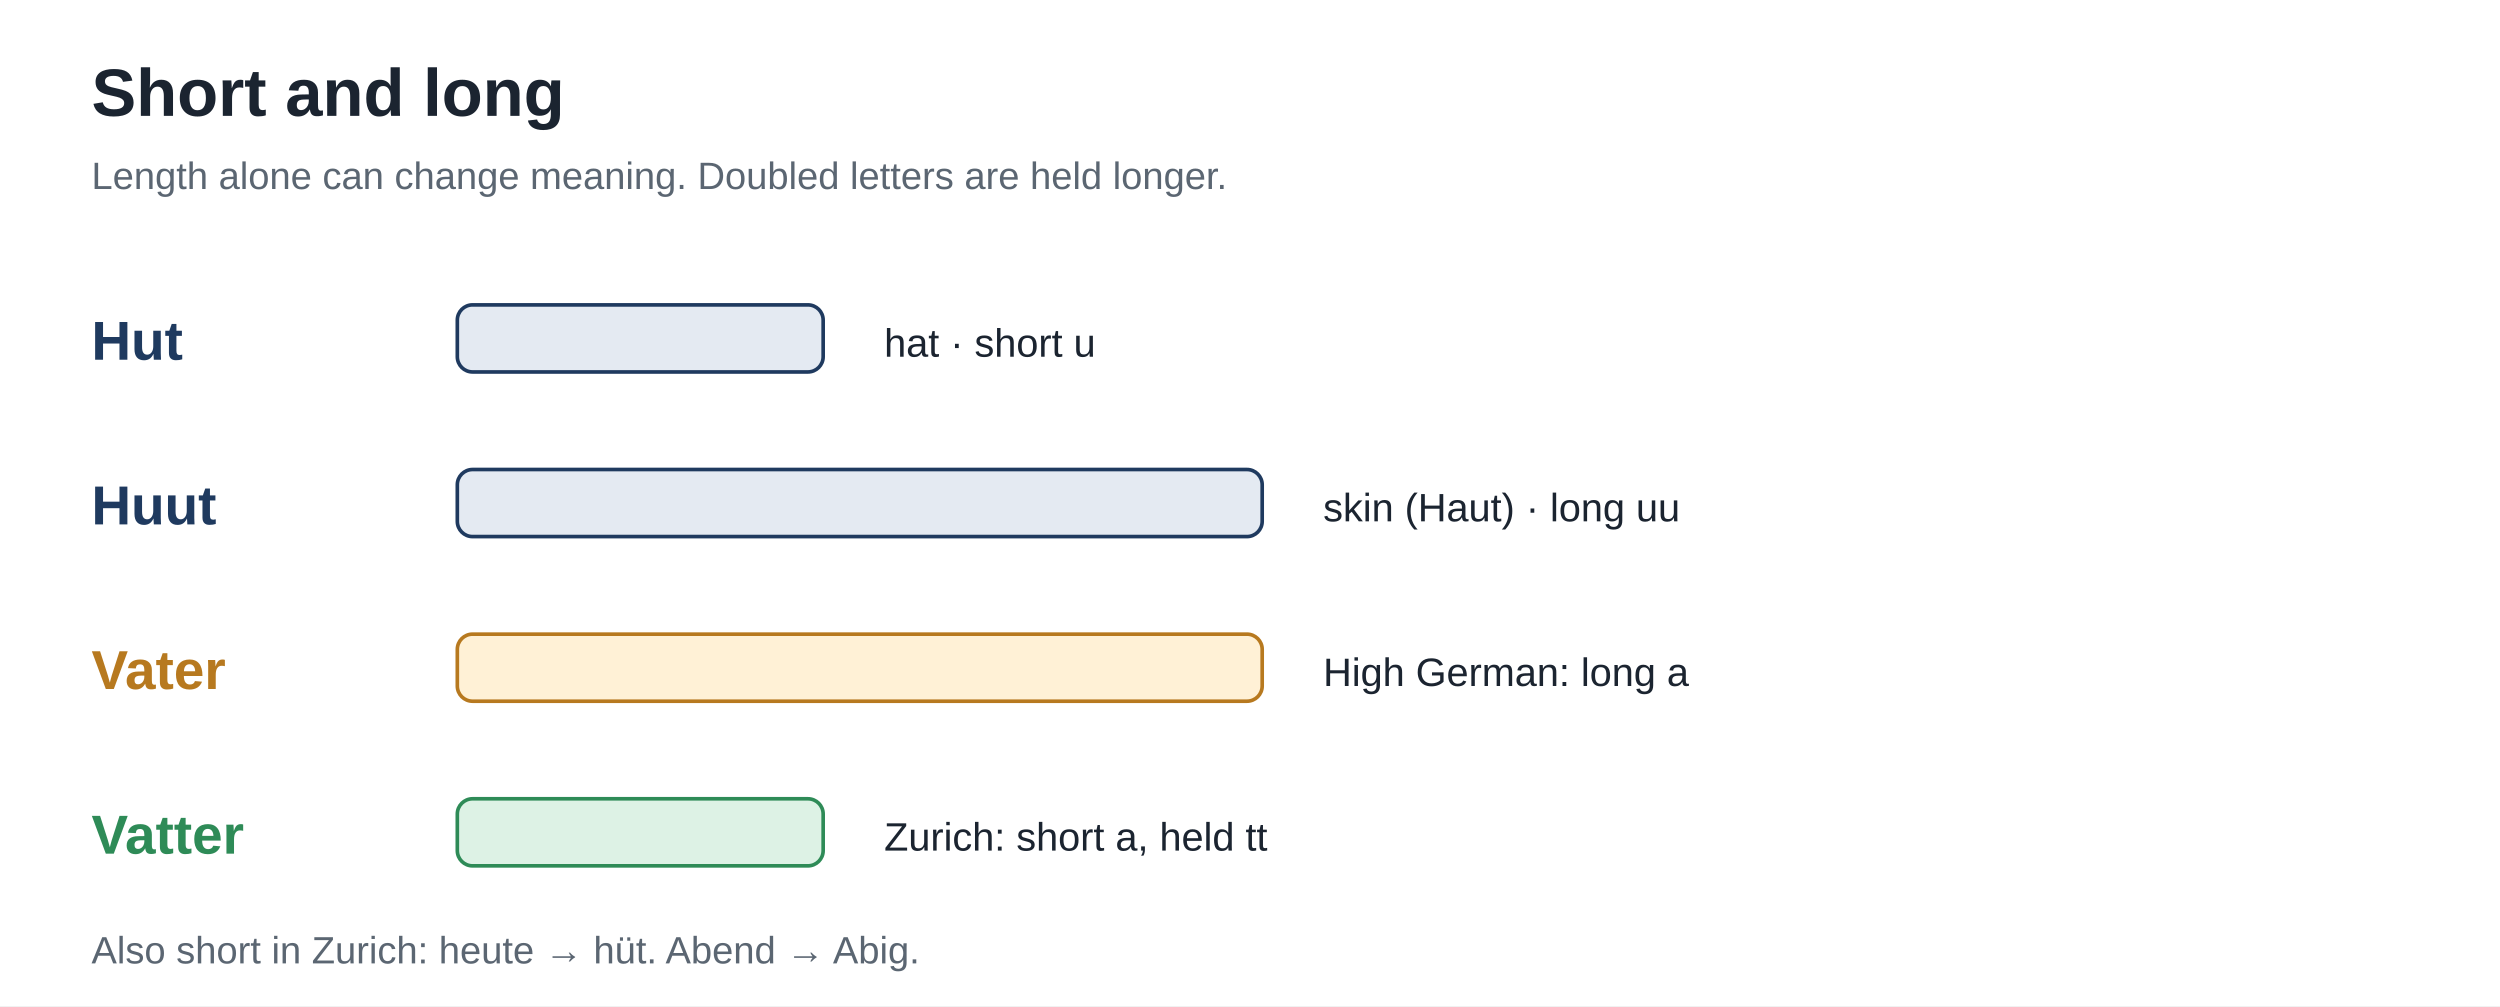
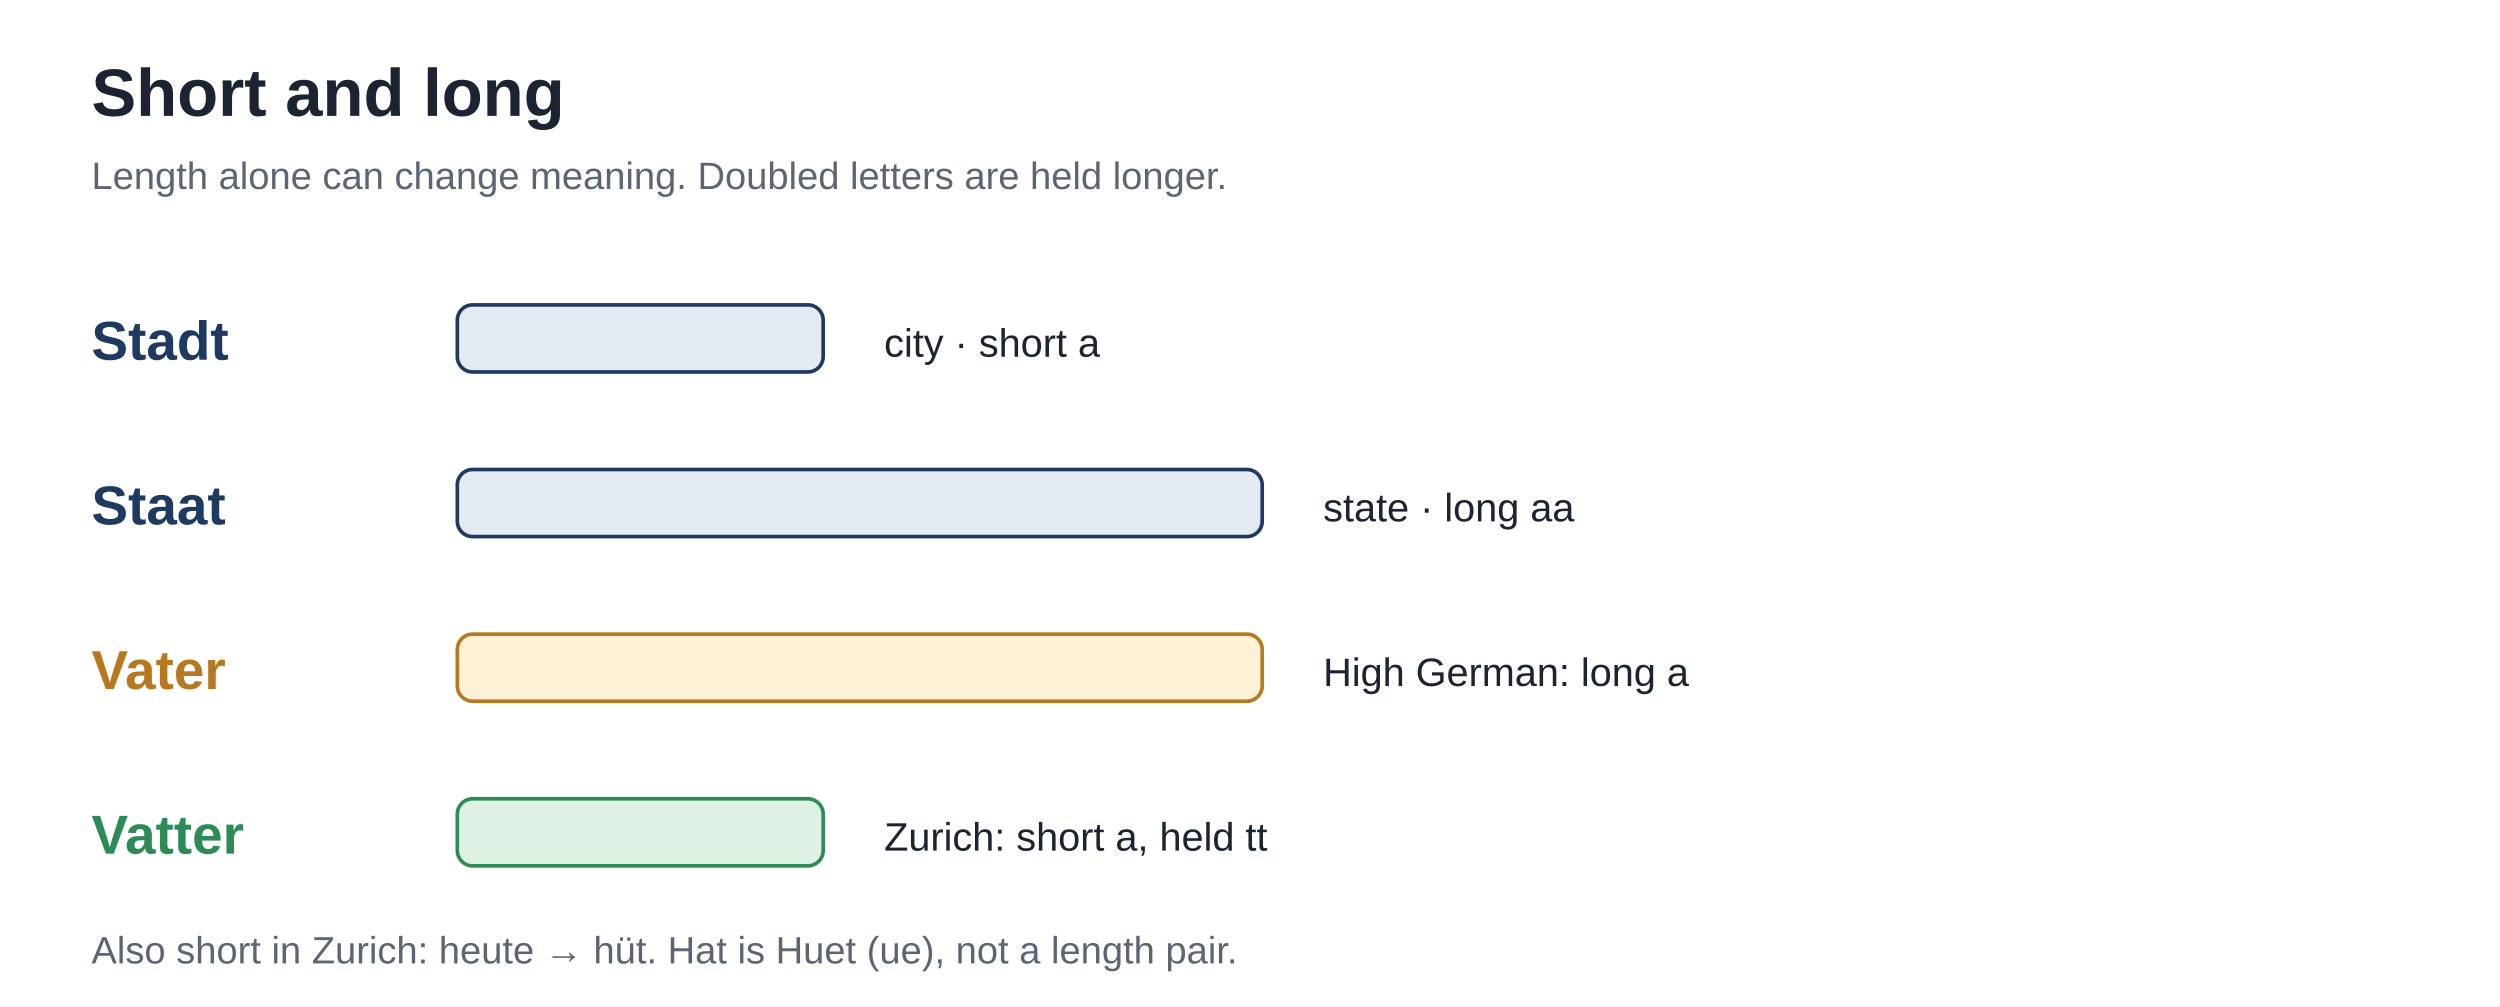
<svg xmlns="http://www.w3.org/2000/svg" viewBox="0 0 820 330" font-family="Atkinson Hyperlegible, Arial, Helvetica, sans-serif">
  <rect width="820" height="330" fill="#FFFFFF" />
  <defs>
    <marker id="ar" viewBox="0 0 10 10" refX="9" refY="5" markerWidth="7" markerHeight="7" orient="auto-start-reverse">
      <path d="M0,0 L10,5 L0,10 z" fill="#5B6672" />
    </marker>
  </defs>
  <text x="30" y="38" font-size="22" fill="#1B2430" font-weight="bold" text-anchor="start" font-style="normal">Short and long</text>
  <text x="30" y="62" font-size="12.5" fill="#5B6672" font-weight="normal" text-anchor="start" font-style="normal">Length alone can change meaning. Doubled letters are held longer.</text>
-   <text x="30" y="118" font-size="18" fill="#1F3A5F" font-weight="bold" text-anchor="start" font-style="normal">Hut</text>
+   <text x="30" y="118" font-size="18" fill="#1F3A5F" font-weight="bold" text-anchor="start" font-style="normal">Stadt</text>
  <rect x="150" y="100" width="120" height="22" fill="#E4EAF2" stroke="#1F3A5F" stroke-width="1.2" rx="5" />
-   <text x="290" y="117" font-size="13" fill="#1B2430" font-weight="normal" text-anchor="start" font-style="normal">hat · short u</text>
-   <text x="30" y="172" font-size="18" fill="#1F3A5F" font-weight="bold" text-anchor="start" font-style="normal">Huut</text>
+   <text x="290" y="117" font-size="13" fill="#1B2430" font-weight="normal" text-anchor="start" font-style="normal">city · short a</text>
+   <text x="30" y="172" font-size="18" fill="#1F3A5F" font-weight="bold" text-anchor="start" font-style="normal">Staat</text>
  <rect x="150" y="154" width="264.0" height="22" fill="#E4EAF2" stroke="#1F3A5F" stroke-width="1.2" rx="5" />
-   <text x="434.0" y="171" font-size="13" fill="#1B2430" font-weight="normal" text-anchor="start" font-style="normal">skin (Haut) · long uu</text>
+   <text x="434.0" y="171" font-size="13" fill="#1B2430" font-weight="normal" text-anchor="start" font-style="normal">state · long aa</text>
  <text x="30" y="226" font-size="18" fill="#B7791F" font-weight="bold" text-anchor="start" font-style="normal">Vater</text>
  <rect x="150" y="208" width="264.0" height="22" fill="#FFF1D6" stroke="#B7791F" stroke-width="1.2" rx="5" />
  <text x="434.0" y="225" font-size="13" fill="#1B2430" font-weight="normal" text-anchor="start" font-style="normal">High German: long a</text>
  <text x="30" y="280" font-size="18" fill="#2E8B57" font-weight="bold" text-anchor="start" font-style="normal">Vatter</text>
  <rect x="150" y="262" width="120" height="22" fill="#DDF2E5" stroke="#2E8B57" stroke-width="1.2" rx="5" />
  <text x="290" y="279" font-size="13" fill="#1B2430" font-weight="normal" text-anchor="start" font-style="normal">Zurich: short a, held tt</text>
-   <text x="30" y="316" font-size="12.5" fill="#5B6672" font-weight="normal" text-anchor="start" font-style="normal">Also short in Zurich: heute → hüt. Abend → Abig.</text>
+   <text x="30" y="316" font-size="12.5" fill="#5B6672" font-weight="normal" text-anchor="start" font-style="normal">Also short in Zurich: heute → hüt. Hat is Huet (ue), not a length pair.</text>
</svg>
